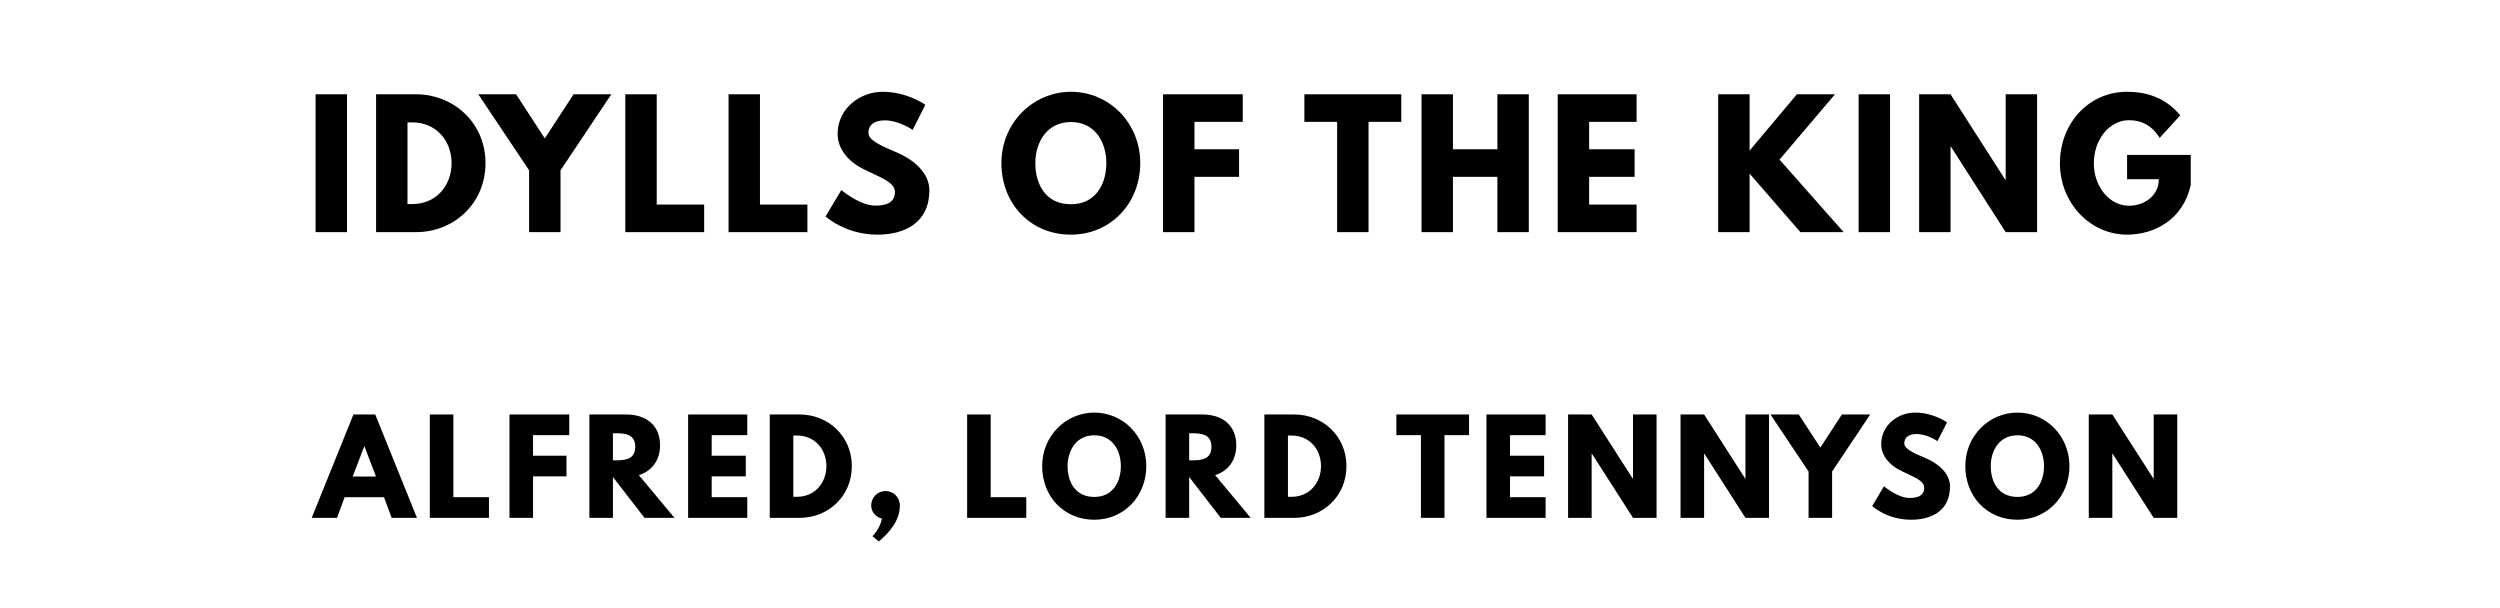
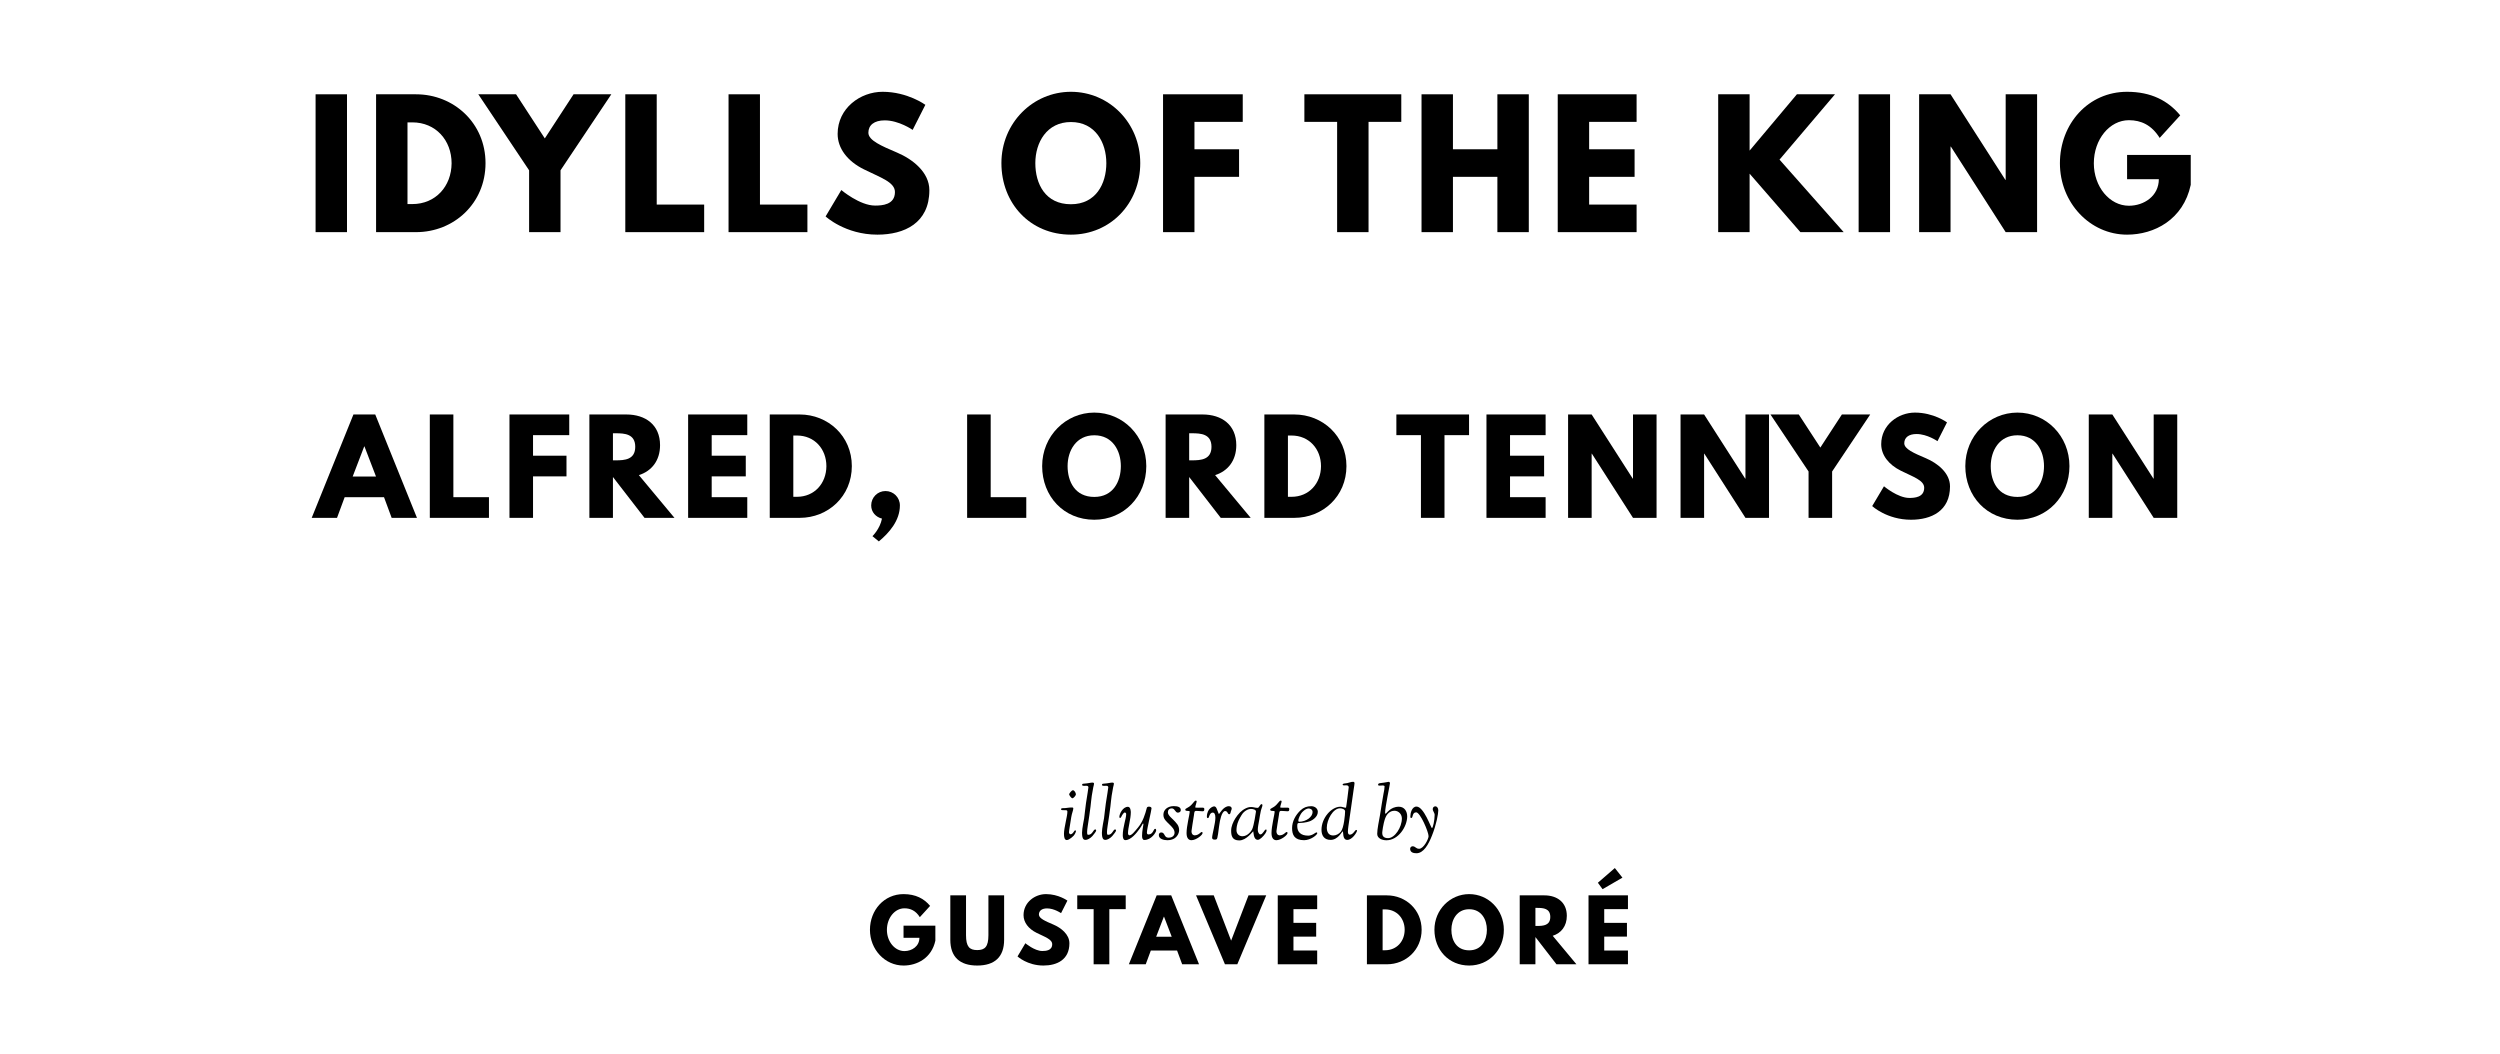
- <svg xmlns="http://www.w3.org/2000/svg" xmlns:ns1="https://standardebooks.org/vocab/1.0" version="1.1" viewBox="0 0 1400 340" ns1:generated-from="0077c382dc858d9c13163a59f5285d694bf20d47">
+ <svg xmlns="http://www.w3.org/2000/svg" xmlns:ns1="https://standardebooks.org/vocab/1.0" version="1.1" viewBox="0 0 1400 590" ns1:generated-from="aa257aef39c87d44fed1ecbf6c283453580450ea">
  <path d="m 194.319,52.807 -17.591,0 0,77.193 17.591,0 0,-77.193 z" />
  <path d="m 210.603,52.807 0,77.193 22.363,0 c 21.24,0 38.924,-16.094 38.924,-38.643 0,-22.456 -17.778,-38.55 -38.924,-38.55 l -22.363,0 z m 17.591,61.474 0,-45.754 2.713,0 c 13.099,0 21.988,10.012 21.988,22.924 -0.094,12.912 -8.982,22.83 -21.988,22.83 l -2.713,0 z" />
  <path d="m 267.855,52.807 28.444,42.573 0,34.62 17.591,0 0,-34.62 28.444,-42.573 -21.146,0 -16.094,24.702 -16.094,-24.702 -21.146,0 z" />
  <path d="m 367.762,52.807 -17.591,0 0,77.193 44.164,0 0,-15.439 -26.573,0 0,-61.754 z" />
  <path d="m 425.577,52.807 -17.591,0 0,77.193 44.164,0 0,-15.439 -26.573,0 0,-61.754 z" />
  <path d="m 494.245,51.404 c -12.444,0 -25.17,9.17 -25.17,23.579 0,8.047 5.427,15.251 14.69,19.836 9.17,4.585 17.404,7.111 17.404,12.725 0,7.205 -7.298,7.579 -11.134,7.579 -8.608,0 -18.901,-8.702 -18.901,-8.702 l -8.795,14.784 c 0,0 10.947,10.199 29.006,10.199 15.064,0 29.099,-6.456 29.099,-24.889 0,-10.105 -9.45,-17.404 -18.058,-21.053 -8.795,-3.743 -16.094,-6.83 -16.094,-11.135 0,-4.211 3.181,-6.924 9.17,-6.924 7.953,0 15.626,5.333 15.626,5.333 l 7.111,-14.035 c 0,0 -9.918,-7.298 -23.953,-7.298 z" />
  <path d="m 560.789,91.357 c 0,22.55 16.094,40.047 38.924,40.047 22.175,0 38.83,-17.497 38.83,-40.047 0,-22.55 -17.404,-39.953 -38.83,-39.953 -21.24,0 -38.924,17.404 -38.924,39.953 z m 18.994,0 c 0,-11.509 6.363,-23.018 19.93,-23.018 13.661,0 19.836,11.509 19.836,23.018 0,11.509 -5.801,23.018 -19.836,23.018 -14.409,0 -19.93,-11.509 -19.93,-23.018 z" />
  <path d="m 695.936,52.807 -44.632,0 0,77.193 17.591,0 0,-30.971 24.982,0 0,-15.439 -24.982,0 0,-15.345 27.041,0 0,-15.439 z" />
  <path d="m 730.452,68.246 18.339,0 0,61.754 17.591,0 0,-61.754 18.339,0 0,-15.439 -54.269,0 0,15.439 z" />
  <path d="m 813.647,99.029 24.889,0 0,30.971 17.591,0 0,-77.193 -17.591,0 0,30.784 -24.889,0 0,-30.784 -17.591,0 0,77.193 17.591,0 0,-30.971 z" />
  <path d="m 916.492,52.807 -44.164,0 0,77.193 44.164,0 0,-15.439 -26.573,0 0,-15.532 25.45,0 0,-15.439 -25.45,0 0,-15.345 26.573,0 0,-15.439 z" />
  <path d="m 1032.458,130 -35.93,-40.608 31.064,-36.585 -21.333,0 -26.48,31.532 0,-31.532 -17.591,0 0,77.193 17.591,0 0,-32.749 L 1008.224,130 l 24.234,0 z" />
  <path d="m 1058.428,52.807 -17.591,0 0,77.193 17.591,0 0,-77.193 z" />
  <path d="m 1092.302,82.094 0.187,0 30.69,47.906 17.591,0 0,-77.193 -17.591,0 0,47.906 -0.187,0 -30.69,-47.906 -17.591,0 0,77.193 17.591,0 0,-47.906 z" />
  <path d="m 1226.815,86.772 -35.649,0 0,13.567 17.778,0 c 0,9.45 -8.328,14.877 -16.748,14.877 -10.854,0 -19.649,-10.667 -19.649,-23.766 0,-13.38 8.795,-24.14 19.649,-24.14 6.83,0 12.725,2.713 17.216,9.918 l 11.509,-12.632 c -6.737,-8.14 -16.187,-13.193 -29.754,-13.193 -21.708,0 -37.614,17.871 -37.614,40.047 0,22.082 16.842,39.953 37.614,39.953 15.158,0 31.439,-8.327 35.649,-27.883 l 0,-16.749 z" />
  <path d="m 210.135,232.105 -12.211,0 L 174.556,290 l 14.175,0 4.281,-11.579 22.035,0 4.281,11.579 14.175,0 -23.368,-57.895 z m 0.421,34.737 -13.053,0 6.456,-16.842 0.14,0 6.456,16.842 z" />
  <path d="m 253.887,232.105 -13.193,0 0,57.895 33.123,0 0,-11.579 -19.93,0 0,-46.316 z" />
  <path d="m 318.778,232.105 -33.474,0 0,57.895 13.193,0 0,-23.228 18.737,0 0,-11.579 -18.737,0 0,-11.509 20.281,0 0,-11.579 z" />
  <path d="m 330.052,232.105 0,57.895 13.193,0 0,-22.877 17.684,22.877 16.772,0 -19.93,-23.93 c 7.088,-2.246 11.86,-8.07 11.86,-16.772 0,-11.368 -8.14,-17.193 -18.877,-17.193 l -20.702,0 z m 13.193,25.684 0,-15.158 1.544,0 c 4.982,0 10.947,0.351 10.947,7.579 0,7.228 -5.965,7.579 -10.947,7.579 l -1.544,0 z" />
  <path d="m 418.476,232.105 -33.123,0 0,57.895 33.123,0 0,-11.579 -19.93,0 0,-11.649 19.088,0 0,-11.579 -19.088,0 0,-11.509 19.93,0 0,-11.579 z" />
  <path d="m 431.061,232.105 0,57.895 16.772,0 c 15.93,0 29.193,-12.07 29.193,-28.982 0,-16.842 -13.333,-28.912 -29.193,-28.912 l -16.772,0 z m 13.193,46.105 0,-34.316 2.035,0 c 9.825,0 16.491,7.509 16.491,17.193 -0.07,9.684 -6.737,17.123 -16.491,17.123 l -2.035,0 z" />
  <path d="m 495.87,274.982 c -4.421,0 -8,3.579 -8,8.07 0,3.719 2.596,6.526 6.035,7.368 -1.123,5.825 -5.333,9.825 -5.333,9.825 l 3.579,2.947 c 5.754,-4.772 11.789,-11.649 11.789,-20.14 0,-4.491 -3.579,-8.07 -8.07,-8.07 z" />
  <path d="m 554.786,232.105 -13.193,0 0,57.895 33.123,0 0,-11.579 -19.93,0 0,-46.316 z" />
  <path d="m 583.607,261.018 c 0,16.912 12.07,30.035 29.193,30.035 16.632,0 29.123,-13.123 29.123,-30.035 0,-16.912 -13.053,-29.965 -29.123,-29.965 -15.93,0 -29.193,13.053 -29.193,29.965 z m 14.246,0 c 0,-8.632 4.772,-17.263 14.947,-17.263 10.246,0 14.877,8.632 14.877,17.263 0,8.632 -4.351,17.263 -14.877,17.263 -10.807,0 -14.947,-8.632 -14.947,-17.263 z" />
  <path d="m 652.744,232.105 0,57.895 13.193,0 0,-22.877 17.684,22.877 16.772,0 -19.93,-23.93 c 7.088,-2.246 11.86,-8.07 11.86,-16.772 0,-11.368 -8.14,-17.193 -18.877,-17.193 l -20.702,0 z m 13.193,25.684 0,-15.158 1.544,0 c 4.982,0 10.947,0.351 10.947,7.579 0,7.228 -5.965,7.579 -10.947,7.579 l -1.544,0 z" />
  <path d="m 708.046,232.105 0,57.895 16.772,0 c 15.93,0 29.193,-12.07 29.193,-28.982 0,-16.842 -13.333,-28.912 -29.193,-28.912 l -16.772,0 z m 13.193,46.105 0,-34.316 2.035,0 c 9.825,0 16.491,7.509 16.491,17.193 -0.07,9.684 -6.737,17.123 -16.491,17.123 l -2.035,0 z" />
  <path d="m 781.968,243.684 13.754,0 0,46.316 13.193,0 0,-46.316 13.754,0 0,-11.579 -40.702,0 0,11.579 z" />
  <path d="m 865.543,232.105 -33.123,0 0,57.895 33.123,0 0,-11.579 -19.93,0 0,-11.649 19.088,0 0,-11.579 -19.088,0 0,-11.509 19.93,0 0,-11.579 z" />
  <path d="m 891.321,254.07 0.14,0 L 914.479,290 l 13.193,0 0,-57.895 -13.193,0 0,35.93 -0.14,0 -23.018,-35.93 -13.193,0 0,57.895 13.193,0 0,-35.93 z" />
  <path d="m 954.298,254.07 0.14,0 23.018,35.93 13.193,0 0,-57.895 -13.193,0 0,35.93 -0.14,0 -23.018,-35.93 -13.193,0 0,57.895 13.193,0 0,-35.93 z" />
  <path d="m 991.461,232.105 21.333,31.93 0,25.965 13.193,0 0,-25.965 21.333,-31.93 -15.86,0 -12.07,18.526 -12.07,-18.526 -15.86,0 z" />
  <path d="m 1072.356,231.053 c -9.333,0 -18.877,6.877 -18.877,17.684 0,6.035 4.07,11.439 11.018,14.877 6.877,3.439 13.053,5.333 13.053,9.544 0,5.404 -5.474,5.684 -8.351,5.684 -6.456,0 -14.175,-6.526 -14.175,-6.526 l -6.596,11.088 c 0,0 8.21,7.649 21.754,7.649 11.298,0 21.825,-4.842 21.825,-18.667 0,-7.579 -7.088,-13.053 -13.544,-15.789 -6.596,-2.807 -12.07,-5.123 -12.07,-8.351 0,-3.158 2.386,-5.193 6.877,-5.193 5.965,0 11.719,4 11.719,4 l 5.333,-10.526 c 0,0 -7.439,-5.474 -17.965,-5.474 z" />
  <path d="m 1100.575,261.018 c 0,16.912 12.07,30.035 29.193,30.035 16.632,0 29.123,-13.123 29.123,-30.035 0,-16.912 -13.053,-29.965 -29.123,-29.965 -15.93,0 -29.193,13.053 -29.193,29.965 z m 14.246,0 c 0,-8.632 4.772,-17.263 14.947,-17.263 10.246,0 14.877,8.632 14.877,17.263 0,8.632 -4.351,17.263 -14.877,17.263 -10.807,0 -14.947,-8.632 -14.947,-17.263 z" />
  <path d="m 1182.905,254.07 0.14,0 23.018,35.93 13.193,0 0,-57.895 -13.193,0 0,35.93 -0.14,0 -23.017,-35.93 -13.193,0 0,57.895 13.193,0 0,-35.93 z" />
+   <path d="m 594.207,453.167 c 0,0.425 0.34,0.51 0.595,0.51 0.34,0 1.02,0.043 1.913,0.043 0.765,0 1.02,0.17 1.02,0.893 0,2.423 -1.913,9.054 -1.913,12.285 0,1.828 0.298,3.528 1.573,3.528 1.573,0 3.911,-2.508 3.911,-2.508 0.468,-0.51 1.233,-1.955 1.233,-2.465 0,-0.298 -0.17,-0.468 -0.425,-0.468 -0.595,0 -1.19,2.21 -2.635,2.21 -0.425,0 -0.85,-0.553 -0.85,-1.148 0,-0.51 0,-0.425 1.275,-8.459 0.34,-2.168 1.148,-3.826 1.148,-4.931 0,-0.298 -0.298,-0.468 -0.595,-0.468 -2.423,0 -3.146,0.383 -4.846,0.383 l -0.425,0 c -0.468,0 -0.978,0.043 -0.978,0.595 z m 4.506,-8.374 c 0,0.425 1.148,2.253 1.913,2.253 0.383,0 1.87,-1.403 1.87,-2.253 0,-0.765 -0.808,-2.253 -1.658,-2.253 -0.765,0 -2.125,1.87 -2.125,2.253 z" />
+   <path d="m 605.939,466.344 c 0,3.996 1.233,3.996 2.083,3.996 0.808,0 2.593,-0.85 3.698,-2.125 1.02,-1.19 2.125,-2.635 2.125,-3.061 0,-0.425 -0.213,-0.68 -0.51,-0.68 -1.105,0 -1.53,3.018 -3.868,3.018 -0.553,0 -0.68,-0.213 -0.68,-1.658 0,-1.445 0.51,-4.123 1.233,-9.139 1.36,-9.139 0.638,-7.566 2.21,-15.813 0.128,-0.808 0.425,-1.36 0.425,-1.955 0,-0.425 -0.213,-0.68 -0.893,-0.68 -1.105,0 -2.04,0.425 -5.143,0.638 -0.553,0.043 -0.638,0.383 -0.638,0.595 0,0.468 0.383,0.595 1.233,0.595 0.51,0 0.595,-0.043 1.233,-0.043 0.638,0 1.063,0.34 1.063,0.85 0,0.51 -0.638,4.336 -1.36,8.927 -0.425,2.721 -0.638,5.739 -1.02,8.417 -0.085,0.68 -1.19,5.696 -1.19,8.119 z" />
+   <path d="m 617.064,466.344 c 0,3.996 1.233,3.996 2.083,3.996 0.808,0 2.593,-0.85 3.698,-2.125 1.02,-1.19 2.125,-2.635 2.125,-3.061 0,-0.425 -0.213,-0.68 -0.51,-0.68 -1.105,0 -1.53,3.018 -3.868,3.018 -0.553,0 -0.68,-0.213 -0.68,-1.658 0,-1.445 0.51,-4.123 1.233,-9.139 1.36,-9.139 0.638,-7.566 2.21,-15.813 0.128,-0.808 0.425,-1.36 0.425,-1.955 0,-0.425 -0.213,-0.68 -0.893,-0.68 -1.105,0 -2.04,0.425 -5.143,0.638 -0.553,0.043 -0.638,0.383 -0.638,0.595 0,0.468 0.383,0.595 1.233,0.595 0.51,0 0.595,-0.043 1.233,-0.043 0.638,0 1.063,0.34 1.063,0.85 0,0.51 -0.638,4.336 -1.36,8.927 -0.425,2.721 -0.638,5.739 -1.02,8.417 -0.085,0.68 -1.19,5.696 -1.19,8.119 z" />
+   <path d="m 626.835,457.503 c 0,0.298 0.17,0.553 0.425,0.553 0.213,0 0.468,-0.17 0.638,-0.595 0.595,-1.36 1.53,-2.465 1.913,-2.465 0.553,0 0.85,0.425 0.85,0.893 0,2.593 -1.913,7.269 -1.913,11.86 0,1.233 0.298,2.721 1.445,2.721 3.103,0 6.249,-3.868 8.162,-6.589 1.275,-1.785 1.488,-2.721 1.743,-2.721 0.128,0 0.213,0.17 0.213,0.468 0,0.383 -0.765,3.741 -0.765,6.461 0,1.318 0.34,2.295 1.275,2.295 3.996,0 6.631,-4.336 6.631,-5.356 0,-0.383 -0.043,-0.893 -0.595,-0.893 -0.893,0 -1.063,3.146 -3.656,3.146 -0.383,0 -0.935,-0.085 -0.935,-1.02 0,-2.168 2.593,-12.455 2.593,-13.603 0,-0.638 -0.723,-0.935 -1.403,-0.935 -0.425,0 -1.105,0.128 -1.233,0.68 -0.978,3.741 -2.168,7.651 -4.931,11.01 -1.998,2.38 -3.486,4.378 -4.846,4.378 -0.298,0 -0.765,-0.425 -0.765,-1.148 0,-3.231 1.573,-7.992 1.573,-11.732 0,-0.51 -0.085,-3.103 -1.615,-3.103 -2.848,0 -4.803,3.911 -4.803,5.696 z" />
+   <path d="m 648.956,467.705 c 0,2.253 3.061,2.806 4.718,2.806 5.441,0 6.631,-4.038 6.631,-5.569 0,-2.848 -1.615,-4.038 -2.933,-5.526 -1.02,-1.105 -3.358,-2.848 -3.358,-4.463 0,-1.275 0.638,-2.253 2.253,-2.253 1.658,0 1.828,2.38 3.358,2.38 0.213,0 1.615,-0.128 1.615,-1.445 0,-1.658 -1.658,-2.21 -3.953,-2.21 -3.316,0 -5.781,1.955 -5.781,4.803 0,2.55 1.615,3.656 3.316,5.399 1.53,1.53 2.933,2.763 2.933,4.761 0,0.51 -0.298,2.721 -3.401,2.721 -2.593,0 -1.87,-2.933 -4.038,-2.933 -0.51,0 -1.36,0.213 -1.36,1.53 z" />
+   <path d="m 663.748,453.422 c 0,1.19 2.508,0.255 2.508,1.148 0,1.148 -1.785,8.034 -1.785,11.945 0,3.316 1.573,3.996 2.721,3.996 2.635,0 6.249,-2.891 6.249,-3.996 0,-0.595 -0.34,-0.595 -0.468,-0.595 -0.68,0 -1.658,1.87 -3.996,1.87 -0.17,0 -1.743,-0.085 -1.743,-2.338 0,-0.68 0.978,-6.206 1.36,-8.842 0.255,-1.743 0.128,-2.508 1.36,-2.508 0.935,0 2.763,0.213 3.443,0.213 0.765,0 1.02,-0.255 1.02,-1.233 0,-0.51 -0.213,-0.808 -1.105,-0.808 -0.468,0 -0.808,0.043 -2.465,0.043 -1.403,0 -1.488,-0.043 -1.488,-0.298 0,-0.638 0.765,-2.635 0.765,-3.188 0,-0.383 -0.213,-0.51 -0.425,-0.51 -0.68,0 -0.765,0.553 -2.465,2.338 -1.87,1.955 -3.486,1.913 -3.486,2.763 z" />
+   <path d="m 675.855,457.418 c 0,0.595 0.34,0.723 0.51,0.723 0.213,0 0.34,-0.128 0.468,-0.255 0.255,-0.298 0.595,-2.848 2.338,-2.848 0.765,0 1.445,0.765 1.445,2.891 0,3.188 -1.828,9.437 -1.828,11.137 0,1.02 0.85,1.105 1.275,1.105 l 0.213,0 c 1.53,0 1.445,0 2.38,-7.226 l 0.213,-1.403 c 0.213,-1.785 1.275,-7.354 3.188,-7.354 1.53,0 1.36,1.785 2.295,1.785 0.765,0 0.85,-1.318 0.935,-1.615 0.128,-0.468 0.468,-1.02 0.468,-1.573 0,-0.595 -0.468,-1.318 -1.573,-1.318 -3.146,0 -5.271,4.378 -5.569,4.378 -0.085,0 -0.128,-0.043 -1.19,-2.806 -0.255,-0.68 -0.68,-1.488 -1.573,-1.488 -0.383,0 -3.996,1.02 -3.996,5.866 z" />
+   <path d="m 689.446,465.154 c 0,2.763 0.51,5.484 4.548,5.484 4.038,0 7.566,-5.101 7.779,-5.101 0.298,0 -0.085,4.761 2.635,4.761 1.148,0 3.061,-1.955 4.123,-3.486 0.553,-0.765 0.765,-1.403 0.765,-1.828 0,-0.17 -0.043,-0.468 -0.383,-0.468 -0.808,0 -1.7,2.763 -3.103,2.763 -0.808,0 -1.445,-1.403 -1.445,-2.508 0,-1.615 0.425,-3.571 0.765,-5.441 0.34,-1.913 0.595,-3.868 0.978,-5.441 0.298,-1.233 0.85,-2.253 0.85,-2.933 0,-0.468 -0.213,-0.638 -0.468,-0.638 -0.85,0 -1.36,2.083 -2.21,2.083 -1.403,0 -2.295,-0.468 -3.613,-0.468 -1.105,0 -1.955,0.213 -3.103,0.765 -2.253,1.063 -4.208,3.103 -5.739,5.526 -1.318,2.125 -2.38,4.548 -2.38,6.929 z m 2.976,-0.255 c 0,-0.765 0.085,-1.53 0.213,-2.295 0.383,-2.21 1.403,-4.123 2.635,-6.164 1.275,-2.168 3.528,-3.443 5.271,-3.443 0.893,0 2.806,0.298 2.806,1.488 0,0.128 -1.148,7.949 -2.168,9.989 -0.383,0.765 -2.38,3.826 -5.441,3.826 -1.785,0 -3.316,-1.275 -3.316,-3.401 z" />
+   <path d="m 711.32,453.422 c 0,1.19 2.508,0.255 2.508,1.148 0,1.148 -1.785,8.034 -1.785,11.945 0,3.316 1.573,3.996 2.721,3.996 2.635,0 6.249,-2.891 6.249,-3.996 0,-0.595 -0.34,-0.595 -0.468,-0.595 -0.68,0 -1.658,1.87 -3.996,1.87 -0.17,0 -1.743,-0.085 -1.743,-2.338 0,-0.68 0.978,-6.206 1.36,-8.842 0.255,-1.743 0.128,-2.508 1.36,-2.508 0.935,0 2.763,0.213 3.443,0.213 0.765,0 1.02,-0.255 1.02,-1.233 0,-0.51 -0.213,-0.808 -1.105,-0.808 -0.468,0 -0.808,0.043 -2.465,0.043 -1.403,0 -1.488,-0.043 -1.488,-0.298 0,-0.638 0.765,-2.635 0.765,-3.188 0,-0.383 -0.213,-0.51 -0.425,-0.51 -0.68,0 -0.765,0.553 -2.465,2.338 -1.87,1.955 -3.486,1.913 -3.486,2.763 z" />
+   <path d="m 723.569,463.751 c 0,3.783 1.318,6.759 6.716,6.759 3.698,0 7.396,-2.976 7.396,-3.953 0,-0.255 -0.17,-0.425 -0.51,-0.425 -0.468,0 -2.168,1.828 -4.591,1.828 -4.208,0 -6.121,-2.125 -6.121,-5.314 0,-1.105 0.128,-1.743 0.723,-1.743 3.996,-0.043 6.291,-0.978 6.674,-1.148 0.808,-0.34 4.123,-2.083 4.123,-5.143 0,-1.87 -1.7,-3.146 -3.698,-3.146 -2.38,0 -4.336,0.765 -5.909,2.253 -2.933,2.721 -4.803,6.376 -4.803,10.032 z m 3.486,-4.421 c 0,-0.553 0.978,-3.273 2.253,-4.591 1.105,-1.148 2.423,-1.998 3.486,-1.998 0.723,0 2.253,0.383 2.253,1.998 0,2.678 -3.486,5.441 -7.609,5.441 -0.298,0 -0.383,-0.553 -0.383,-0.85 z" />
+   <path d="m 740.034,464.687 c 0,3.188 1.488,5.654 5.101,5.654 4.208,0 6.376,-4.761 6.759,-4.761 0.595,0 -0.383,4.761 2.593,4.761 2.763,0 5.441,-4.293 5.441,-5.186 0,-0.17 -0.128,-0.383 -0.468,-0.383 -0.68,0 -1.658,2.635 -3.528,2.635 -0.978,0 -1.105,-0.893 -1.105,-1.828 0,-1.275 0.425,-3.953 0.893,-7.184 2.38,-17.386 2.806,-18.746 2.806,-19.851 0,-0.383 -0.298,-0.723 -0.68,-0.723 -1.148,0 -0.893,0.085 -3.273,0.68 -1.19,0.298 -2.678,0.128 -2.678,0.85 0,0.298 0.255,0.468 0.68,0.468 0.043,0 1.02,-0.043 1.488,-0.043 0.638,0 1.233,0.425 1.233,1.063 0,0.298 -1.403,11.477 -1.53,11.477 -1.19,0 -2.04,-0.553 -3.146,-0.553 -5.058,0 -10.584,6.334 -10.584,12.922 z m 2.976,-1.19 c 0,-4.463 3.486,-10.84 7.396,-10.84 1.148,0 2.848,0.553 2.848,1.7 0,1.7 -0.638,9.182 -2.338,11.307 -1.105,1.403 -2.763,2.21 -4.293,2.21 -2.593,0 -3.613,-1.913 -3.613,-4.378 z" />
+   <path d="m 771.236,466.982 c 0,2.465 2.678,3.571 5.186,3.571 6.589,0 11.605,-7.609 11.605,-13.39 0,-2.763 -1.488,-5.399 -4.676,-5.399 -4.888,0 -6.886,3.953 -7.481,3.953 -0.085,0 -0.213,-0.34 -0.213,-0.638 0,-3.061 2.721,-15.728 2.721,-16.493 0,-0.468 -0.34,-0.765 -0.808,-0.765 -0.255,0 -1.02,0.255 -2.678,0.468 -1.955,0.255 -3.146,0.213 -3.146,1.063 0,0.595 0.34,0.595 0.808,0.595 0.638,0 1.105,-0.085 1.743,-0.085 0.85,0 1.063,0.298 1.063,0.51 0,1.02 -0.255,2.508 -0.638,4.336 -0.638,3.146 -1.148,7.269 -1.913,11.69 -0.595,3.443 -1.573,7.864 -1.573,10.584 z m 2.806,-0.51 c 0,-0.425 0.468,-4.973 1.7,-8.332 1.36,-3.698 4.123,-4.123 5.143,-4.123 2.338,0 4.166,1.955 4.166,4.336 0,4.888 -3.911,11.01 -7.736,11.01 -2.635,0 -3.273,-1.445 -3.273,-2.891 z" />
+   <path d="m 789.672,475.313 c 0,1.955 1.7,2.508 3.528,2.508 3.996,0 6.716,-4.846 8.714,-9.904 2.508,-6.334 3.528,-12.2 3.528,-14.113 0,-1.318 -0.723,-2.253 -1.658,-2.253 -1.02,0 -1.445,0.808 -1.445,1.573 0,1.148 1.063,1.998 1.063,3.231 0,2.848 -0.935,7.396 -1.53,7.396 -0.468,0 -4.506,-12.072 -8.629,-12.072 -2.593,0 -3.443,3.698 -3.443,5.484 0,0.723 0.17,0.935 0.425,0.935 1.275,0 0.383,-3.188 2.848,-3.188 2.253,0 6.929,10.967 6.929,13.348 0,1.615 -2.806,7.056 -5.271,7.056 -1.955,0 -1.998,-1.403 -3.698,-1.403 -0.723,0 -1.36,0.68 -1.36,1.403 z" />
+   <path d="m 523.804,518.386 -17.825,0 0,6.784 8.889,0 c 0,4.725 -4.164,7.439 -8.374,7.439 -5.427,0 -9.825,-5.333 -9.825,-11.883 0,-6.69 4.398,-12.07 9.825,-12.07 3.415,0 6.363,1.357 8.608,4.959 l 5.754,-6.316 c -3.368,-4.07 -8.094,-6.596 -14.877,-6.596 -10.854,0 -18.807,8.936 -18.807,20.023 0,11.041 8.421,19.977 18.807,19.977 7.579,0 15.719,-4.164 17.825,-13.942 l 0,-8.374 z" />
+   <path d="m 562.307,501.404 -8.795,0 0,22.316 c 0,6.456 -1.965,8.327 -6.269,8.327 -4.304,0 -6.269,-1.871 -6.269,-8.327 l 0,-22.316 -8.795,0 0,24.889 c 0,9.544 5.24,14.409 15.064,14.409 9.825,0 15.064,-4.865 15.064,-14.409 l 0,-24.889 z" />
+   <path d="m 585.768,500.702 c -6.222,0 -12.585,4.585 -12.585,11.789 0,4.023 2.713,7.626 7.345,9.918 4.585,2.292 8.702,3.556 8.702,6.363 0,3.602 -3.649,3.789 -5.567,3.789 -4.304,0 -9.45,-4.351 -9.45,-4.351 l -4.398,7.392 c 0,0 5.474,5.099 14.503,5.099 7.532,0 14.55,-3.228 14.55,-12.444 0,-5.053 -4.725,-8.702 -9.029,-10.526 -4.398,-1.871 -8.047,-3.415 -8.047,-5.567 0,-2.105 1.591,-3.462 4.585,-3.462 3.977,0 7.813,2.667 7.813,2.667 l 3.556,-7.018 c 0,0 -4.959,-3.649 -11.977,-3.649 z" />
+   <path d="m 603.262,509.123 9.17,0 0,30.877 8.795,0 0,-30.877 9.17,0 0,-7.719 -27.134,0 0,7.719 z" />
+   <path d="m 655.882,501.404 -8.14,0 L 632.162,540 l 9.45,0 2.854,-7.719 14.69,0 2.854,7.719 9.45,0 -15.579,-38.596 z m 0.281,23.158 -8.702,0 4.304,-11.228 0.094,0 4.304,11.228 z" />
+   <path d="m 685.97,540 6.924,0 16.187,-38.596 -9.918,0 -9.731,25.357 -9.731,-25.357 -9.918,0 L 685.97,540 Z" />
+   <path d="m 737.623,501.404 -22.082,0 0,38.596 22.082,0 0,-7.719 -13.287,0 0,-7.766 12.725,0 0,-7.719 -12.725,0 0,-7.673 13.287,0 0,-7.719 z" />
+   <path d="m 765.471,501.404 0,38.596 11.181,0 c 10.62,0 19.462,-8.047 19.462,-19.322 0,-11.228 -8.889,-19.275 -19.462,-19.275 l -11.181,0 z m 8.795,30.737 0,-22.877 1.357,0 c 6.55,0 10.994,5.006 10.994,11.462 -0.047,6.456 -4.491,11.415 -10.994,11.415 l -1.357,0 z" />
+   <path d="m 803.28,520.678 c 0,11.275 8.047,20.023 19.462,20.023 11.088,0 19.415,-8.749 19.415,-20.023 0,-11.275 -8.702,-19.977 -19.415,-19.977 -10.62,0 -19.462,8.702 -19.462,19.977 z m 9.497,0 c 0,-5.754 3.181,-11.509 9.965,-11.509 6.83,0 9.918,5.754 9.918,11.509 0,5.754 -2.901,11.509 -9.918,11.509 -7.205,0 -9.965,-5.754 -9.965,-11.509 z" />
+   <path d="m 851.038,501.404 0,38.596 8.795,0 0,-15.251 11.789,15.251 11.181,0 -13.287,-15.953 c 4.725,-1.497 7.906,-5.38 7.906,-11.181 0,-7.579 -5.427,-11.462 -12.585,-11.462 l -13.801,0 z m 8.795,17.123 0,-10.105 1.029,0 c 3.322,0 7.298,0.234 7.298,5.053 0,4.819 -3.977,5.053 -7.298,5.053 l -1.029,0 z" />
+   <path d="m 894.812,494.339 2.62,3.602 11.134,-6.456 -4.257,-5.38 -9.497,8.234 z m 16.842,7.064 -22.082,0 0,38.596 22.082,0 0,-7.719 -13.287,0 0,-7.766 12.725,0 0,-7.719 -12.725,0 0,-7.673 13.287,0 0,-7.719 z" />
</svg>
